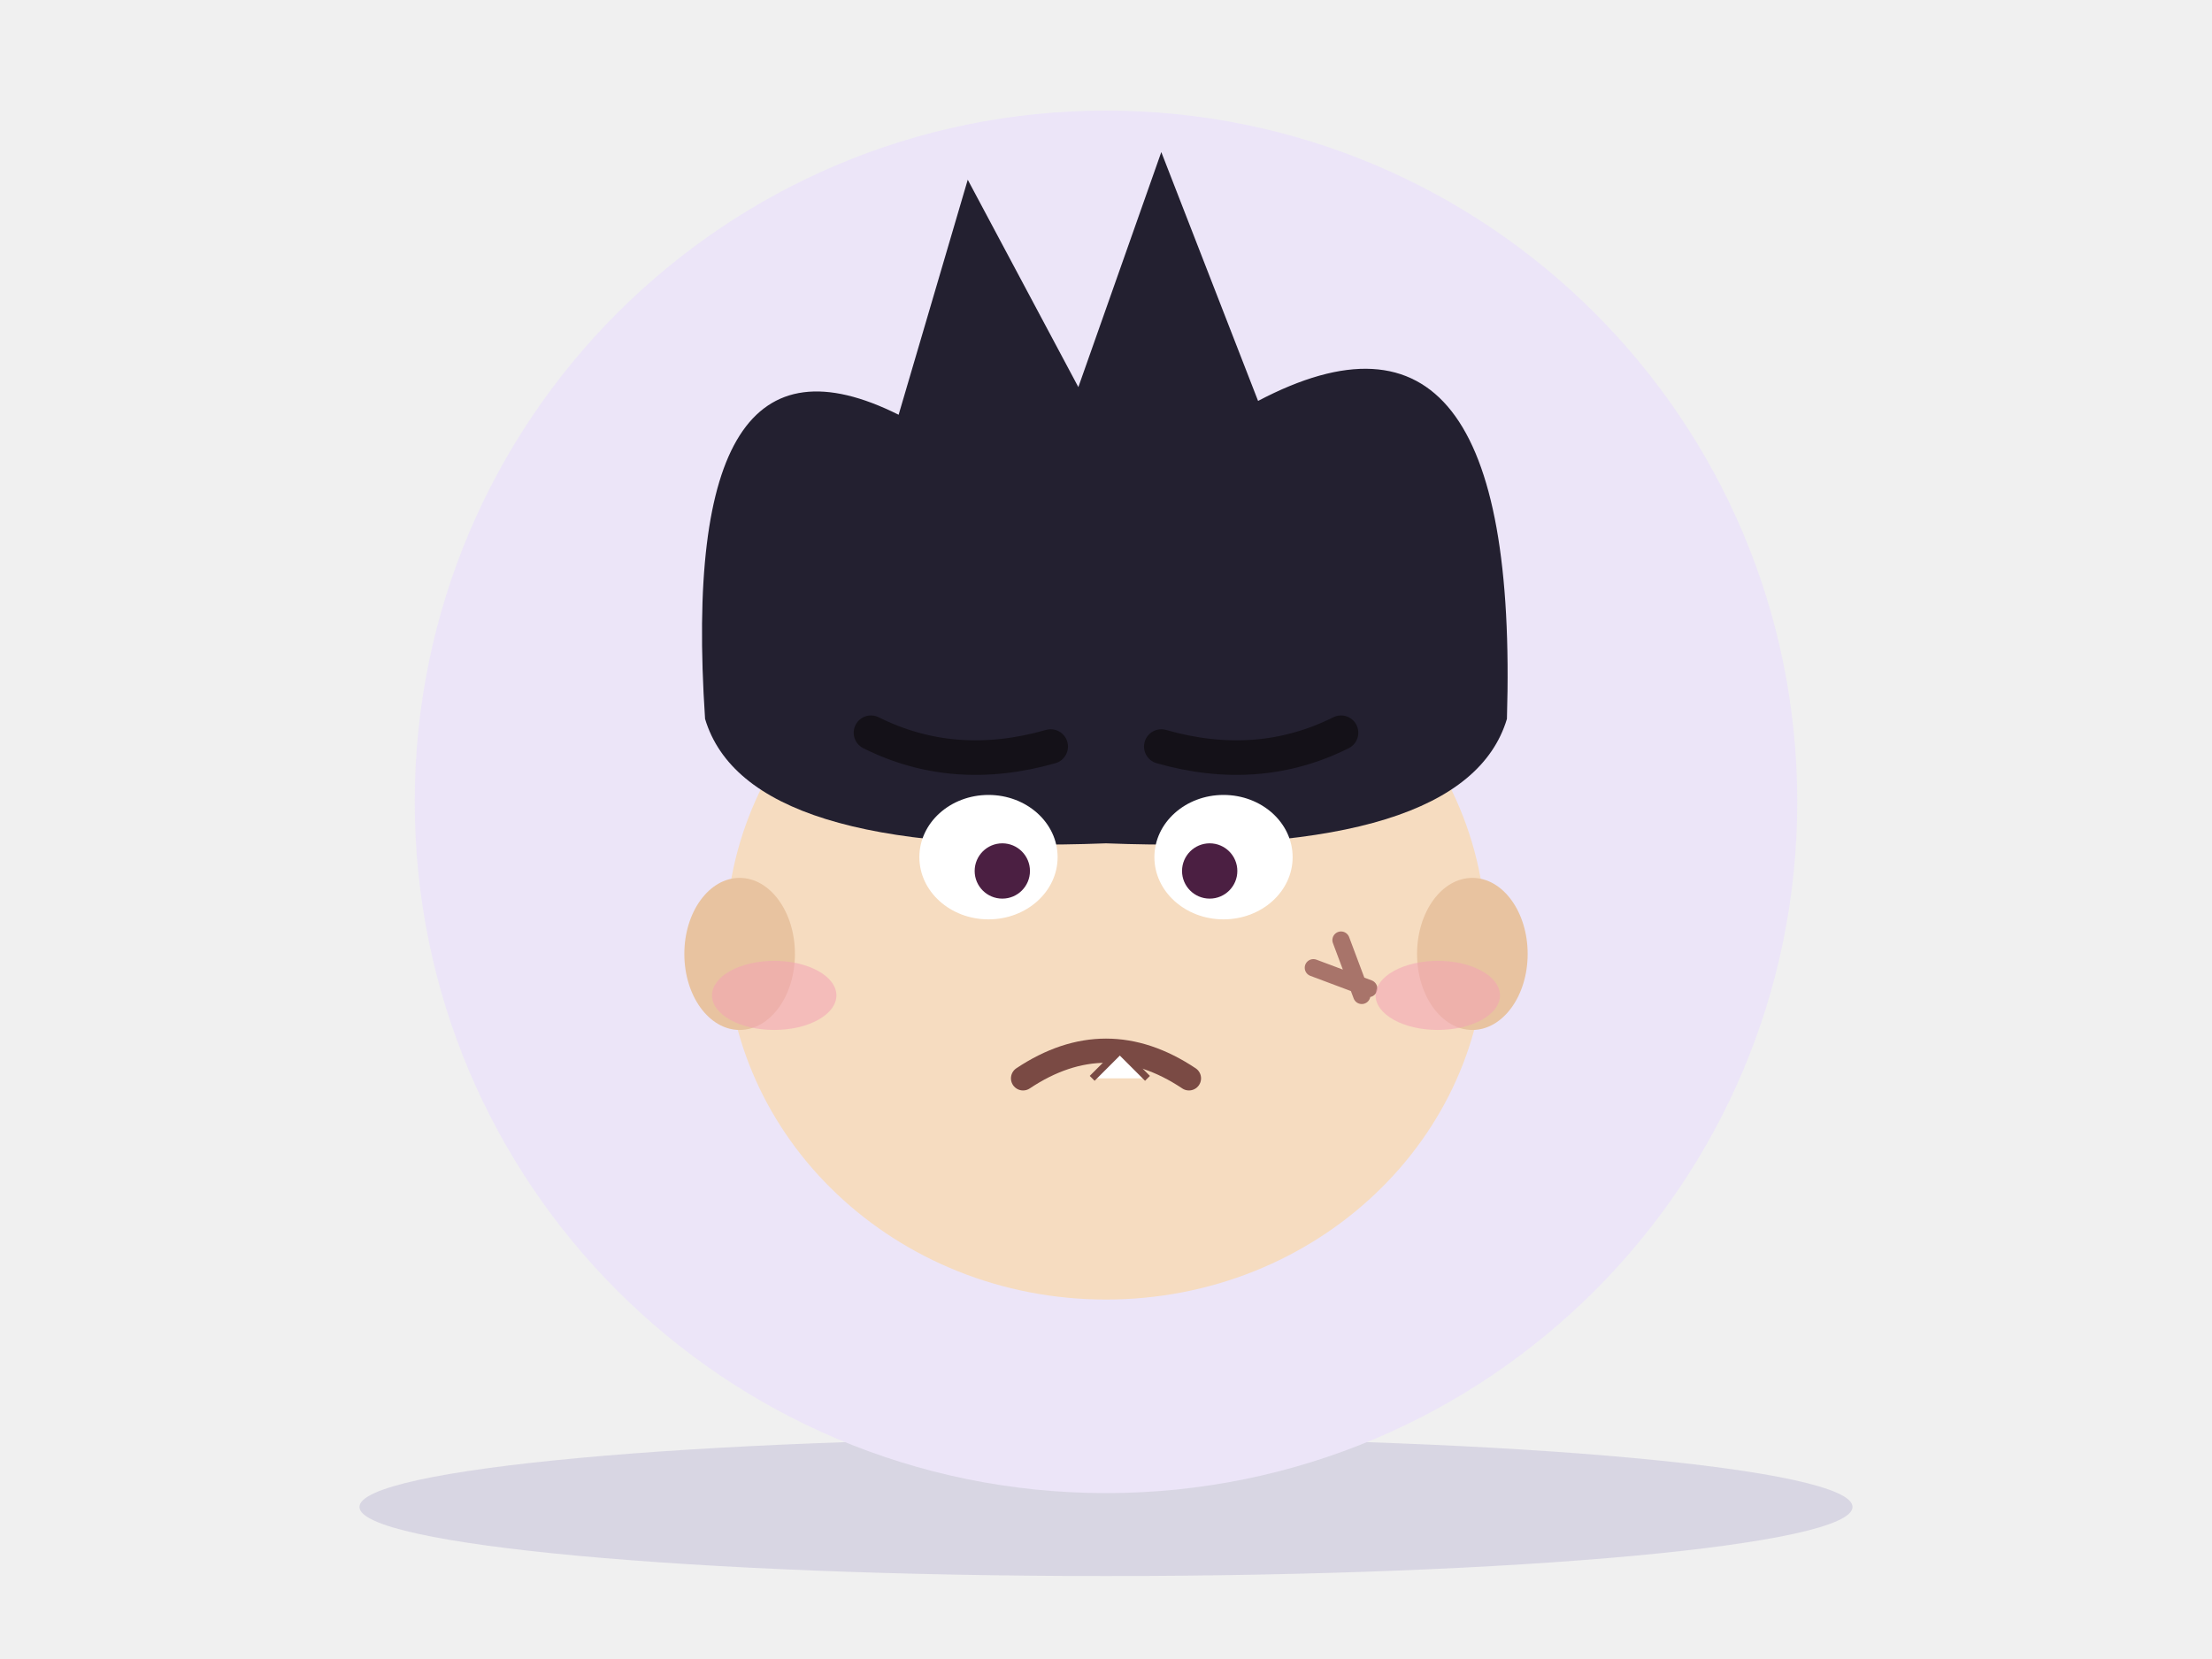
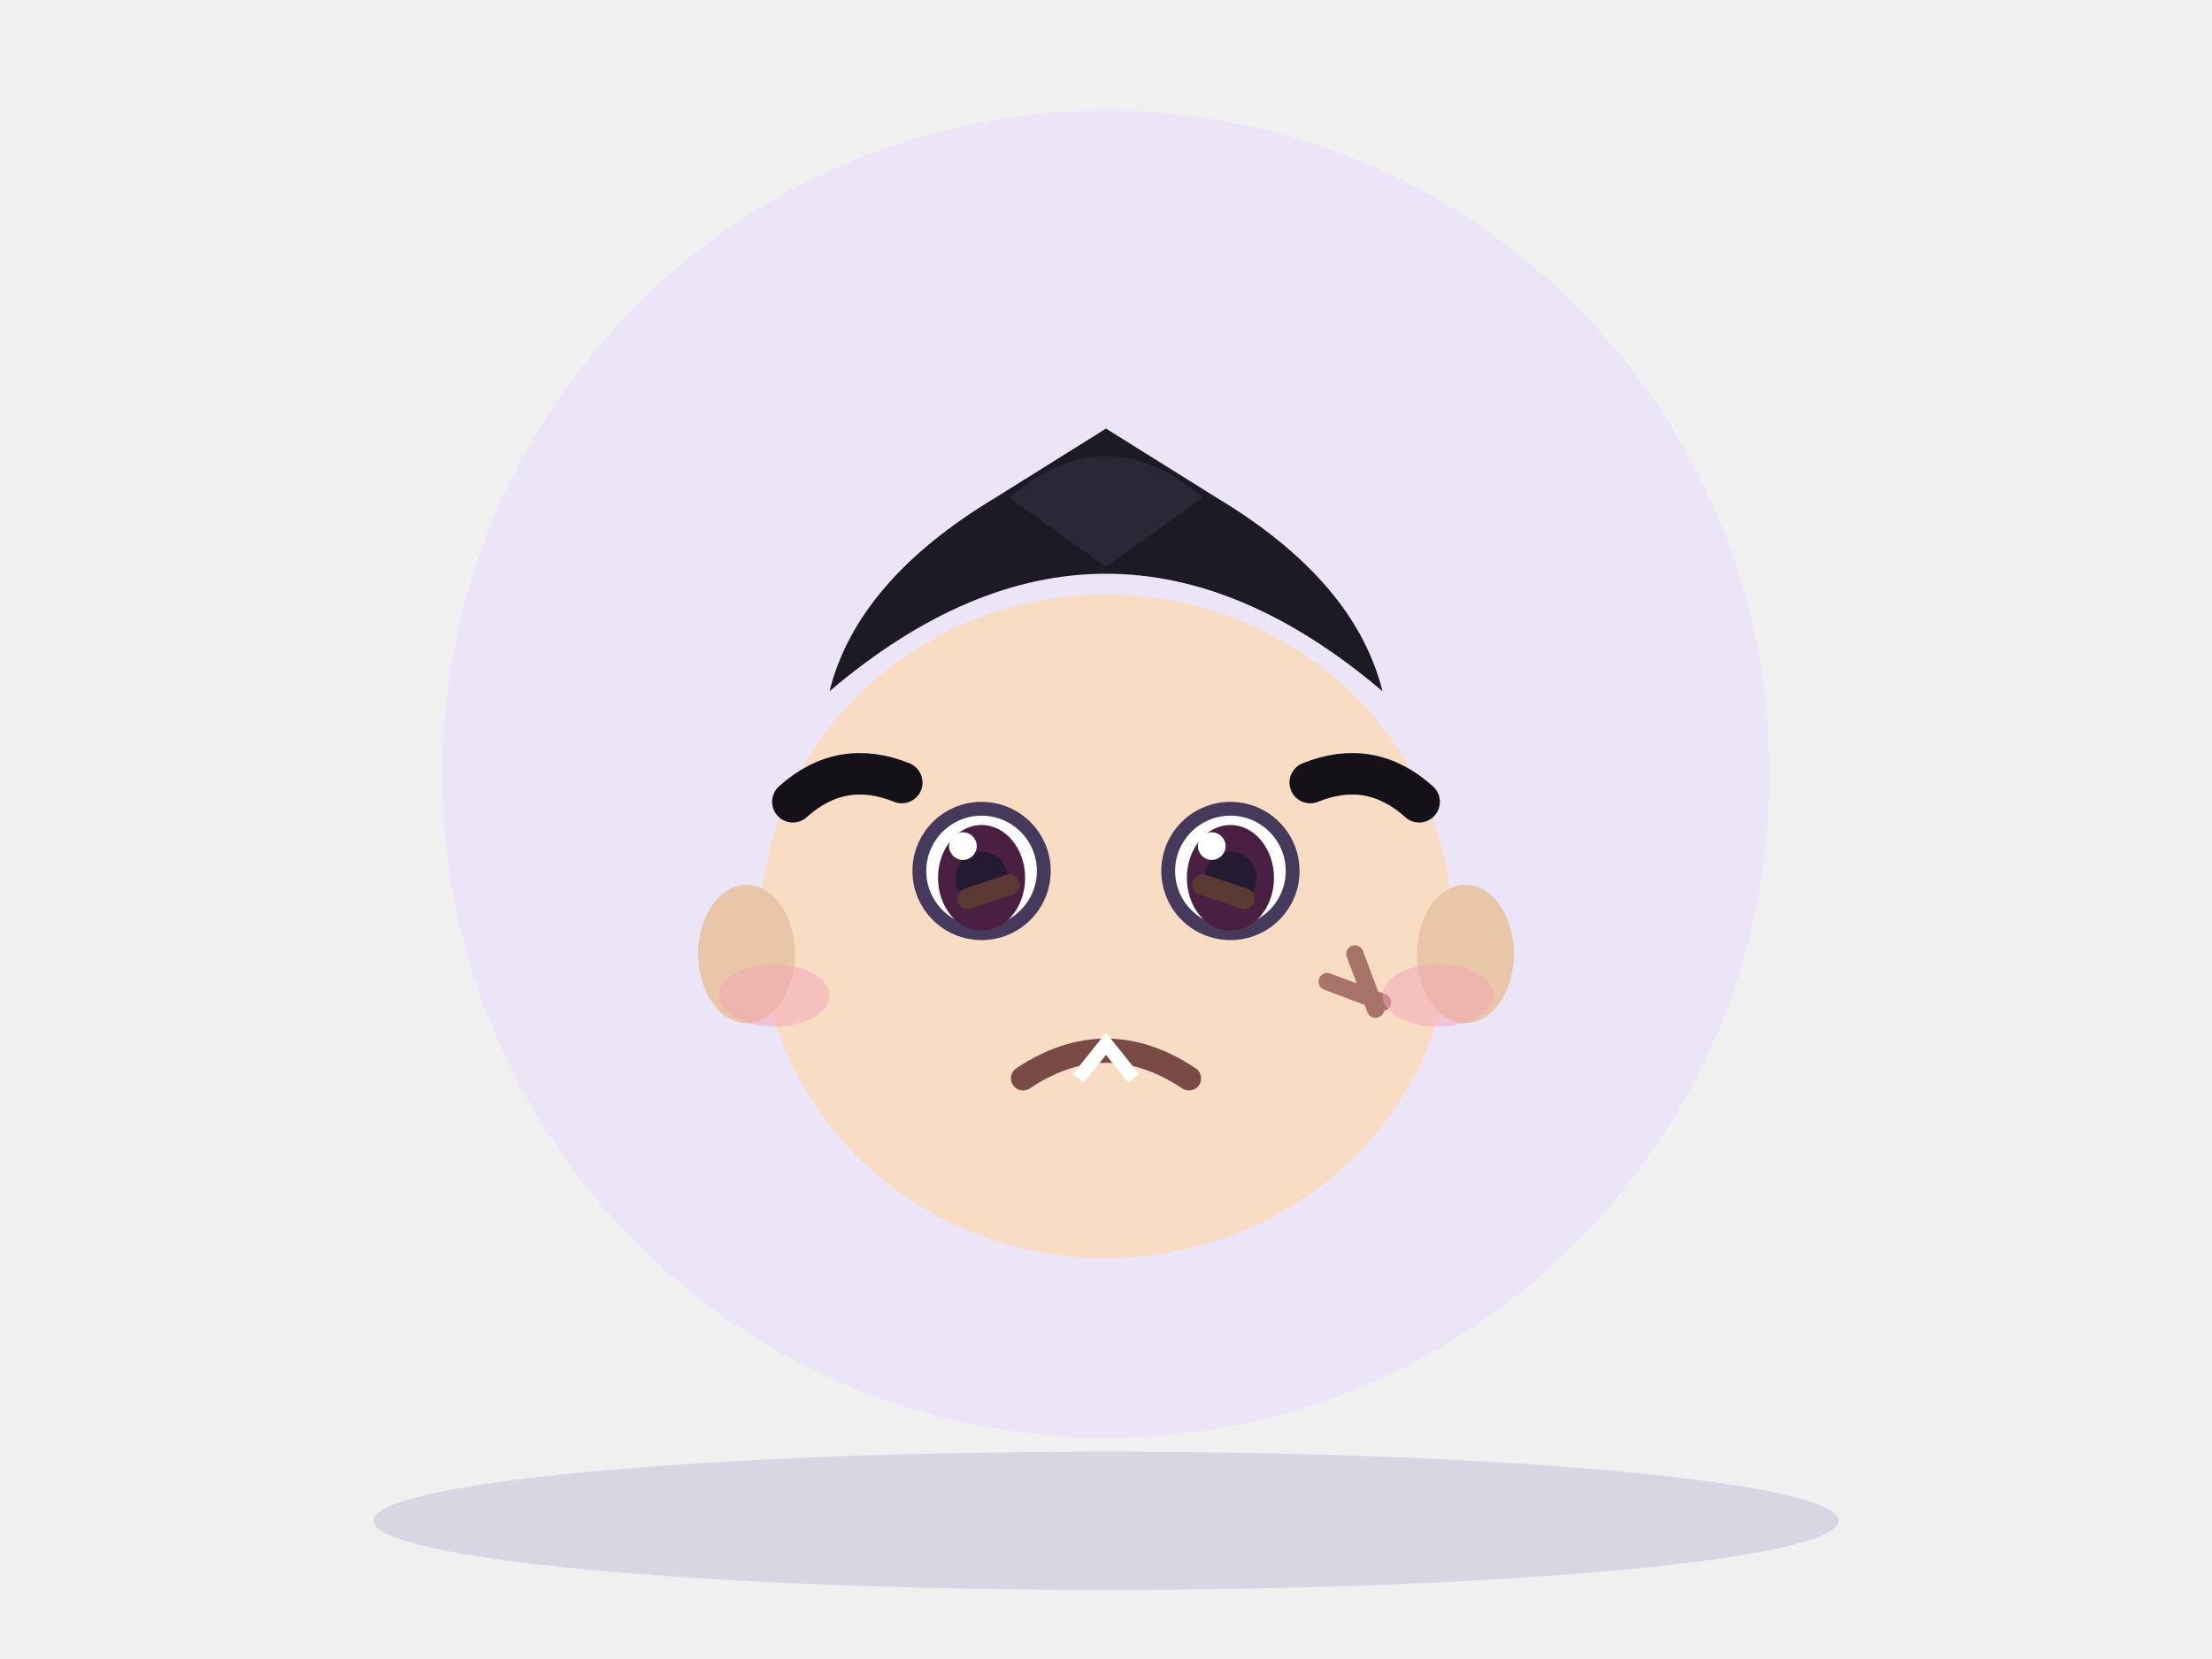
<svg xmlns="http://www.w3.org/2000/svg" viewBox="0 0 320 240" role="img">
-   <ellipse cx="160" cy="218" rx="108" ry="10" fill="#7a6fae" opacity=".2" />
-   <circle cx="160" cy="116" r="100" fill="#ece5f8" />
-   <ellipse cx="160" cy="136" rx="55" ry="52" fill="#f6dcc0" />
-   <ellipse cx="107" cy="138" rx="8" ry="11" fill="#e8c3a0" />
-   <ellipse cx="213" cy="138" rx="8" ry="11" fill="#e8c3a0" />
-   <path d="M102 104 Q98 44 130 60 L140 26 156 56 168 22 182 58 Q220 38 218 104 Q212 124 160 122 Q108 124 102 104Z" fill="#232030" />
-   <path d="M126 106 Q138 112 152 108 M168 108 Q182 112 194 106" stroke="#141118" stroke-width="5" fill="none" stroke-linecap="round" />
-   <ellipse cx="143" cy="124" rx="10" ry="9" fill="#fff" />
-   <ellipse cx="177" cy="124" rx="10" ry="9" fill="#fff" />
-   <circle cx="145" cy="126" r="4" fill="#4b1f42" />
-   <circle cx="175" cy="126" r="4" fill="#4b1f42" />
+   <ellipse cx="160" cy="220" rx="106" ry="10" fill="#7a6fae" opacity=".2" />
+   <circle cx="160" cy="112" r="96" fill="#ece5f8" />
+   <ellipse cx="160" cy="134" rx="50" ry="48" fill="#f8dcc4" />
+   <ellipse cx="108" cy="138" rx="7" ry="10" fill="#eac6a8" />
+   <ellipse cx="212" cy="138" rx="7" ry="10" fill="#eac6a8" />
+   <path d="M120 100 Q160 66 200 100 Q196 84 176 72 L160 62 L144 72 Q124 84 120 100Z" fill="#1d1a26" />
+   <path d="M146 72 Q160 60 174 72 L160 82Z" fill="#2b2736" />
+   <path d="M114 108 q8 -5 16 0" stroke="#141118" stroke-width="6" fill="none" stroke-linecap="round" transform="rotate(-10 160 108)" />
+   <path d="M190 108 q8 -5 16 0" stroke="#141118" stroke-width="6" fill="none" stroke-linecap="round" transform="rotate(10 160 108)" />
+   <ellipse cx="142.0" cy="126" rx="9" ry="9" fill="#fff" stroke="#453a5c" stroke-width="2" />
+   <ellipse cx="142.0" cy="127" rx="6.3" ry="7.65" fill="#4b1f42" />
+   <circle cx="142.0" cy="127" r="3.78" fill="#241b33" />
+   <circle cx="139.3" cy="122.4" r="2.0" fill="#fff" />
+   <ellipse cx="178.0" cy="126" rx="9" ry="9" fill="#fff" stroke="#453a5c" stroke-width="2" />
+   <ellipse cx="178.0" cy="127" rx="6.3" ry="7.65" fill="#4b1f42" />
+   <circle cx="178.0" cy="127" r="3.78" fill="#241b33" />
+   <circle cx="175.3" cy="122.4" r="2.0" fill="#fff" />
+   <path d="M140 130 L146 128 M180 130 L174 128" stroke="#5c3a34" stroke-width="3" stroke-linecap="round" />
  <path d="M148 156 Q160 148 172 156" stroke="#7a4a44" stroke-width="3.5" fill="none" stroke-linecap="round" />
-   <path d="M158 156 L162 152 166 156" fill="#fff" stroke="#7a4a44" stroke-width="1" />
-   <path d="M190 140 l8 3 M194 136 l3 8" stroke="#a8746a" stroke-width="2.5" stroke-linecap="round" />
-   <ellipse cx="112" cy="144" rx="9" ry="5" fill="#f2a3b5" opacity=".55" />
-   <ellipse cx="208" cy="144" rx="9" ry="5" fill="#f2a3b5" opacity=".55" />
+   <path d="M156 156 L160 151 L164 156" fill="none" stroke="#fff" stroke-width="2" />
+   <path d="M192 142 l8 3 M196 138 l3 8" stroke="#a8746a" stroke-width="2.5" stroke-linecap="round" />
+   <ellipse cx="112" cy="144" rx="8" ry="4.5" fill="#f2a3b5" opacity=".5" />
+   <ellipse cx="208" cy="144" rx="8" ry="4.5" fill="#f2a3b5" opacity=".5" />
</svg>
